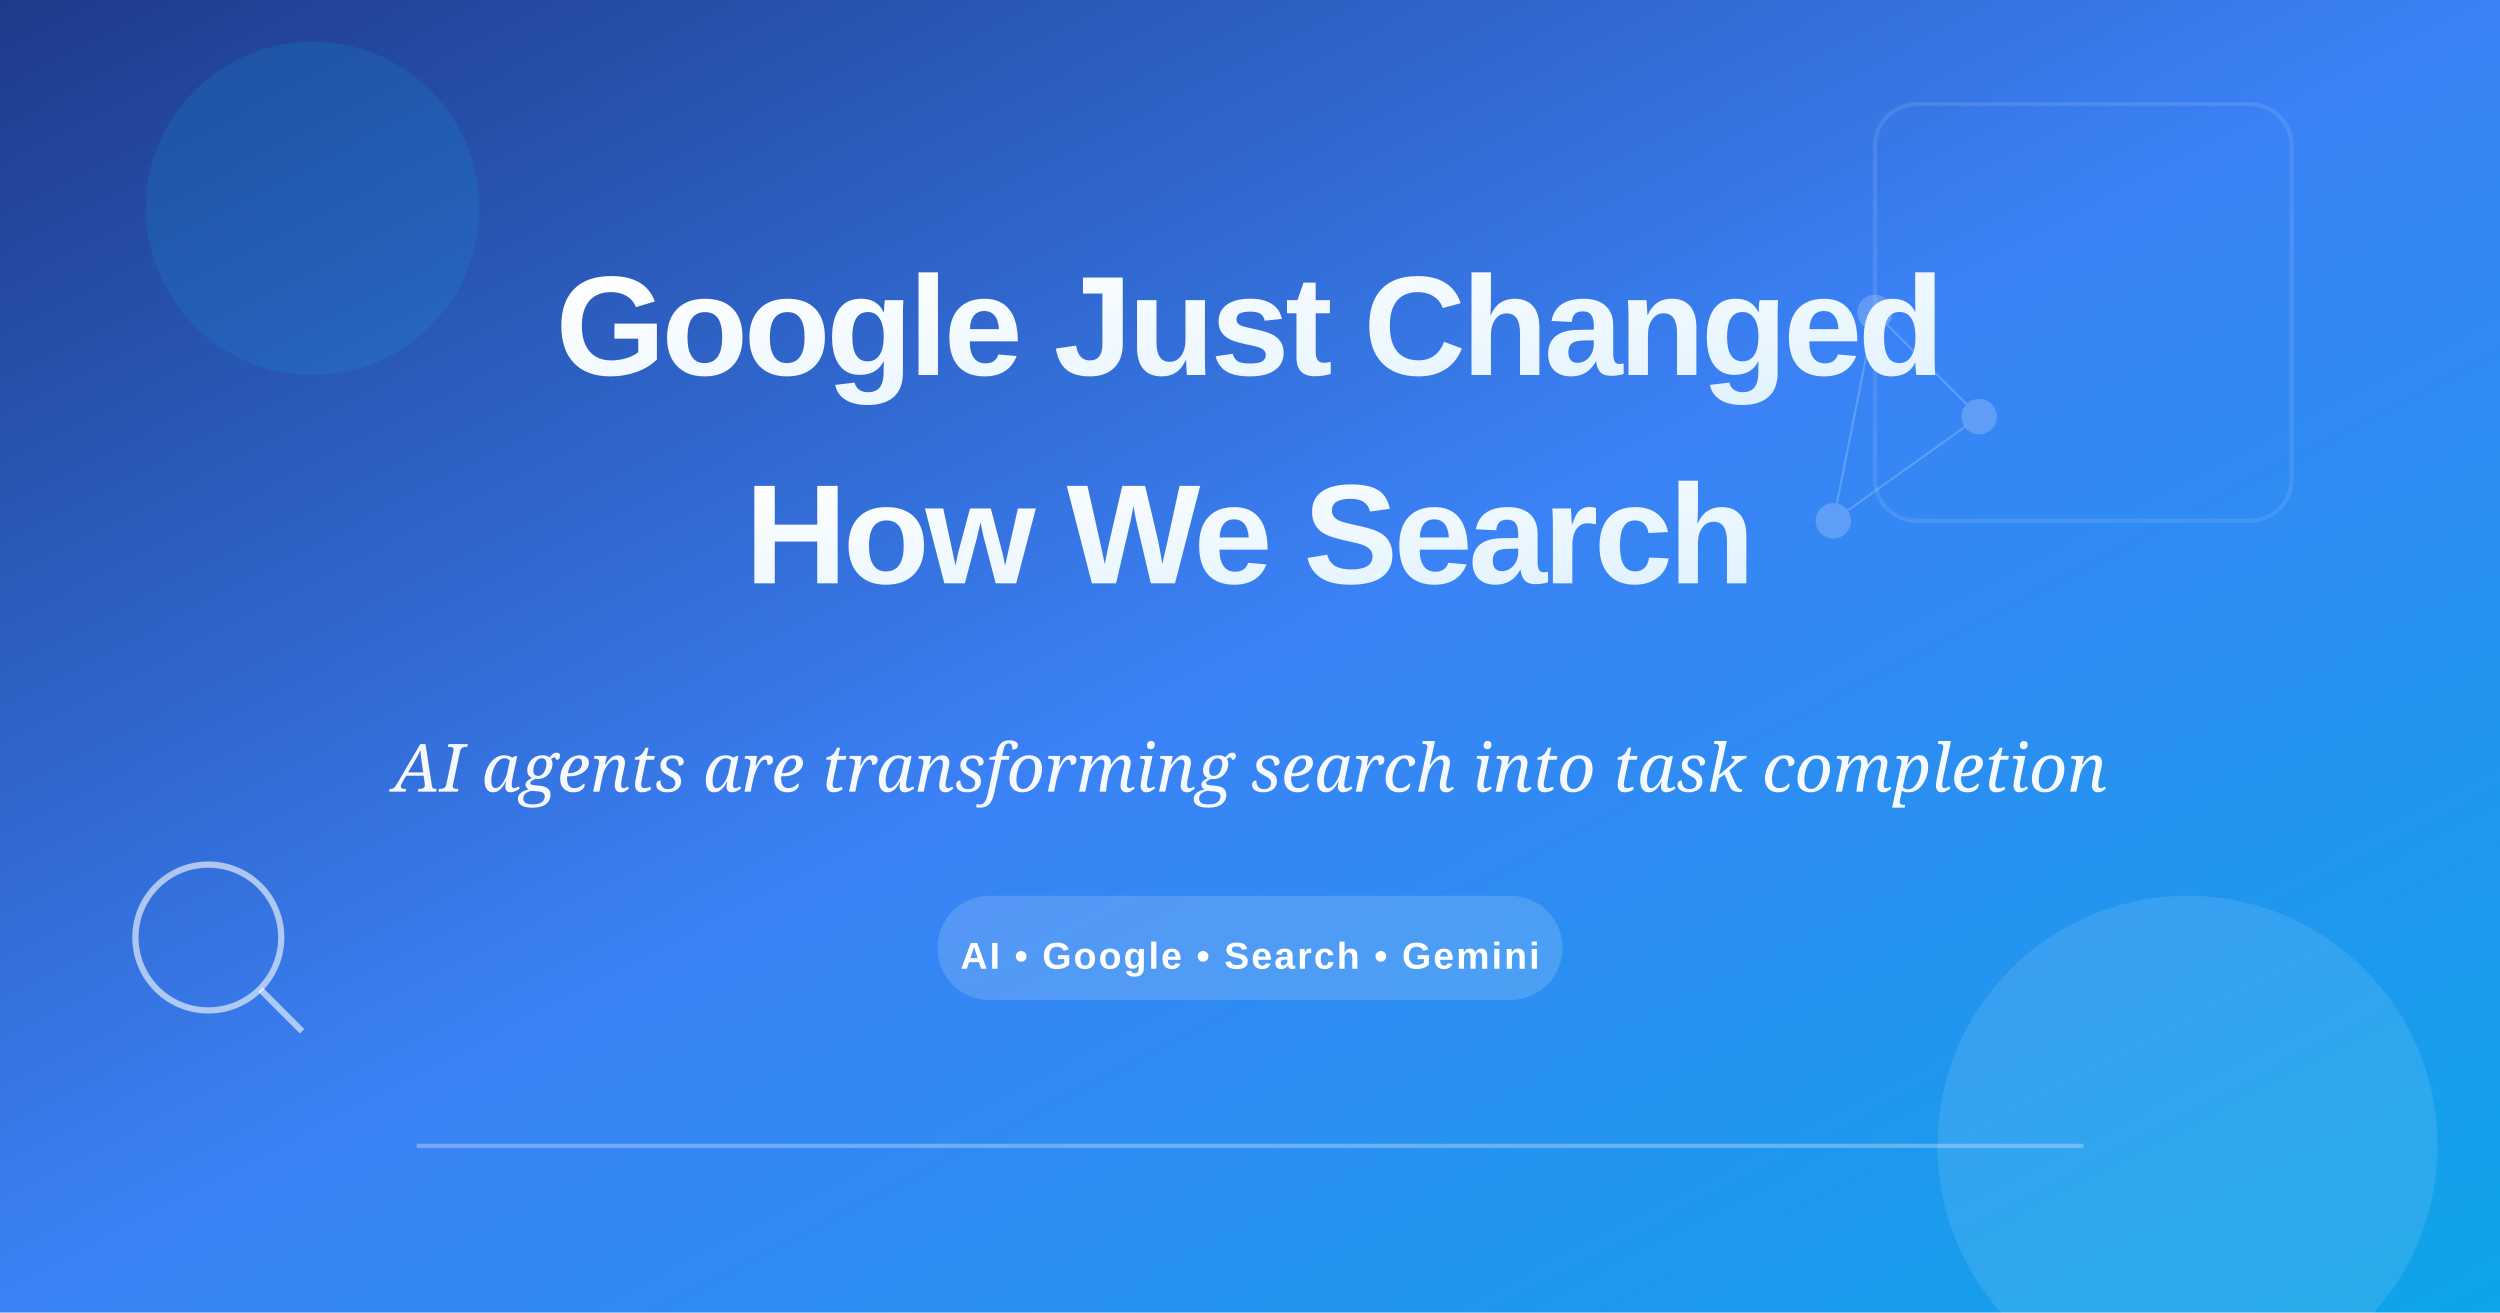
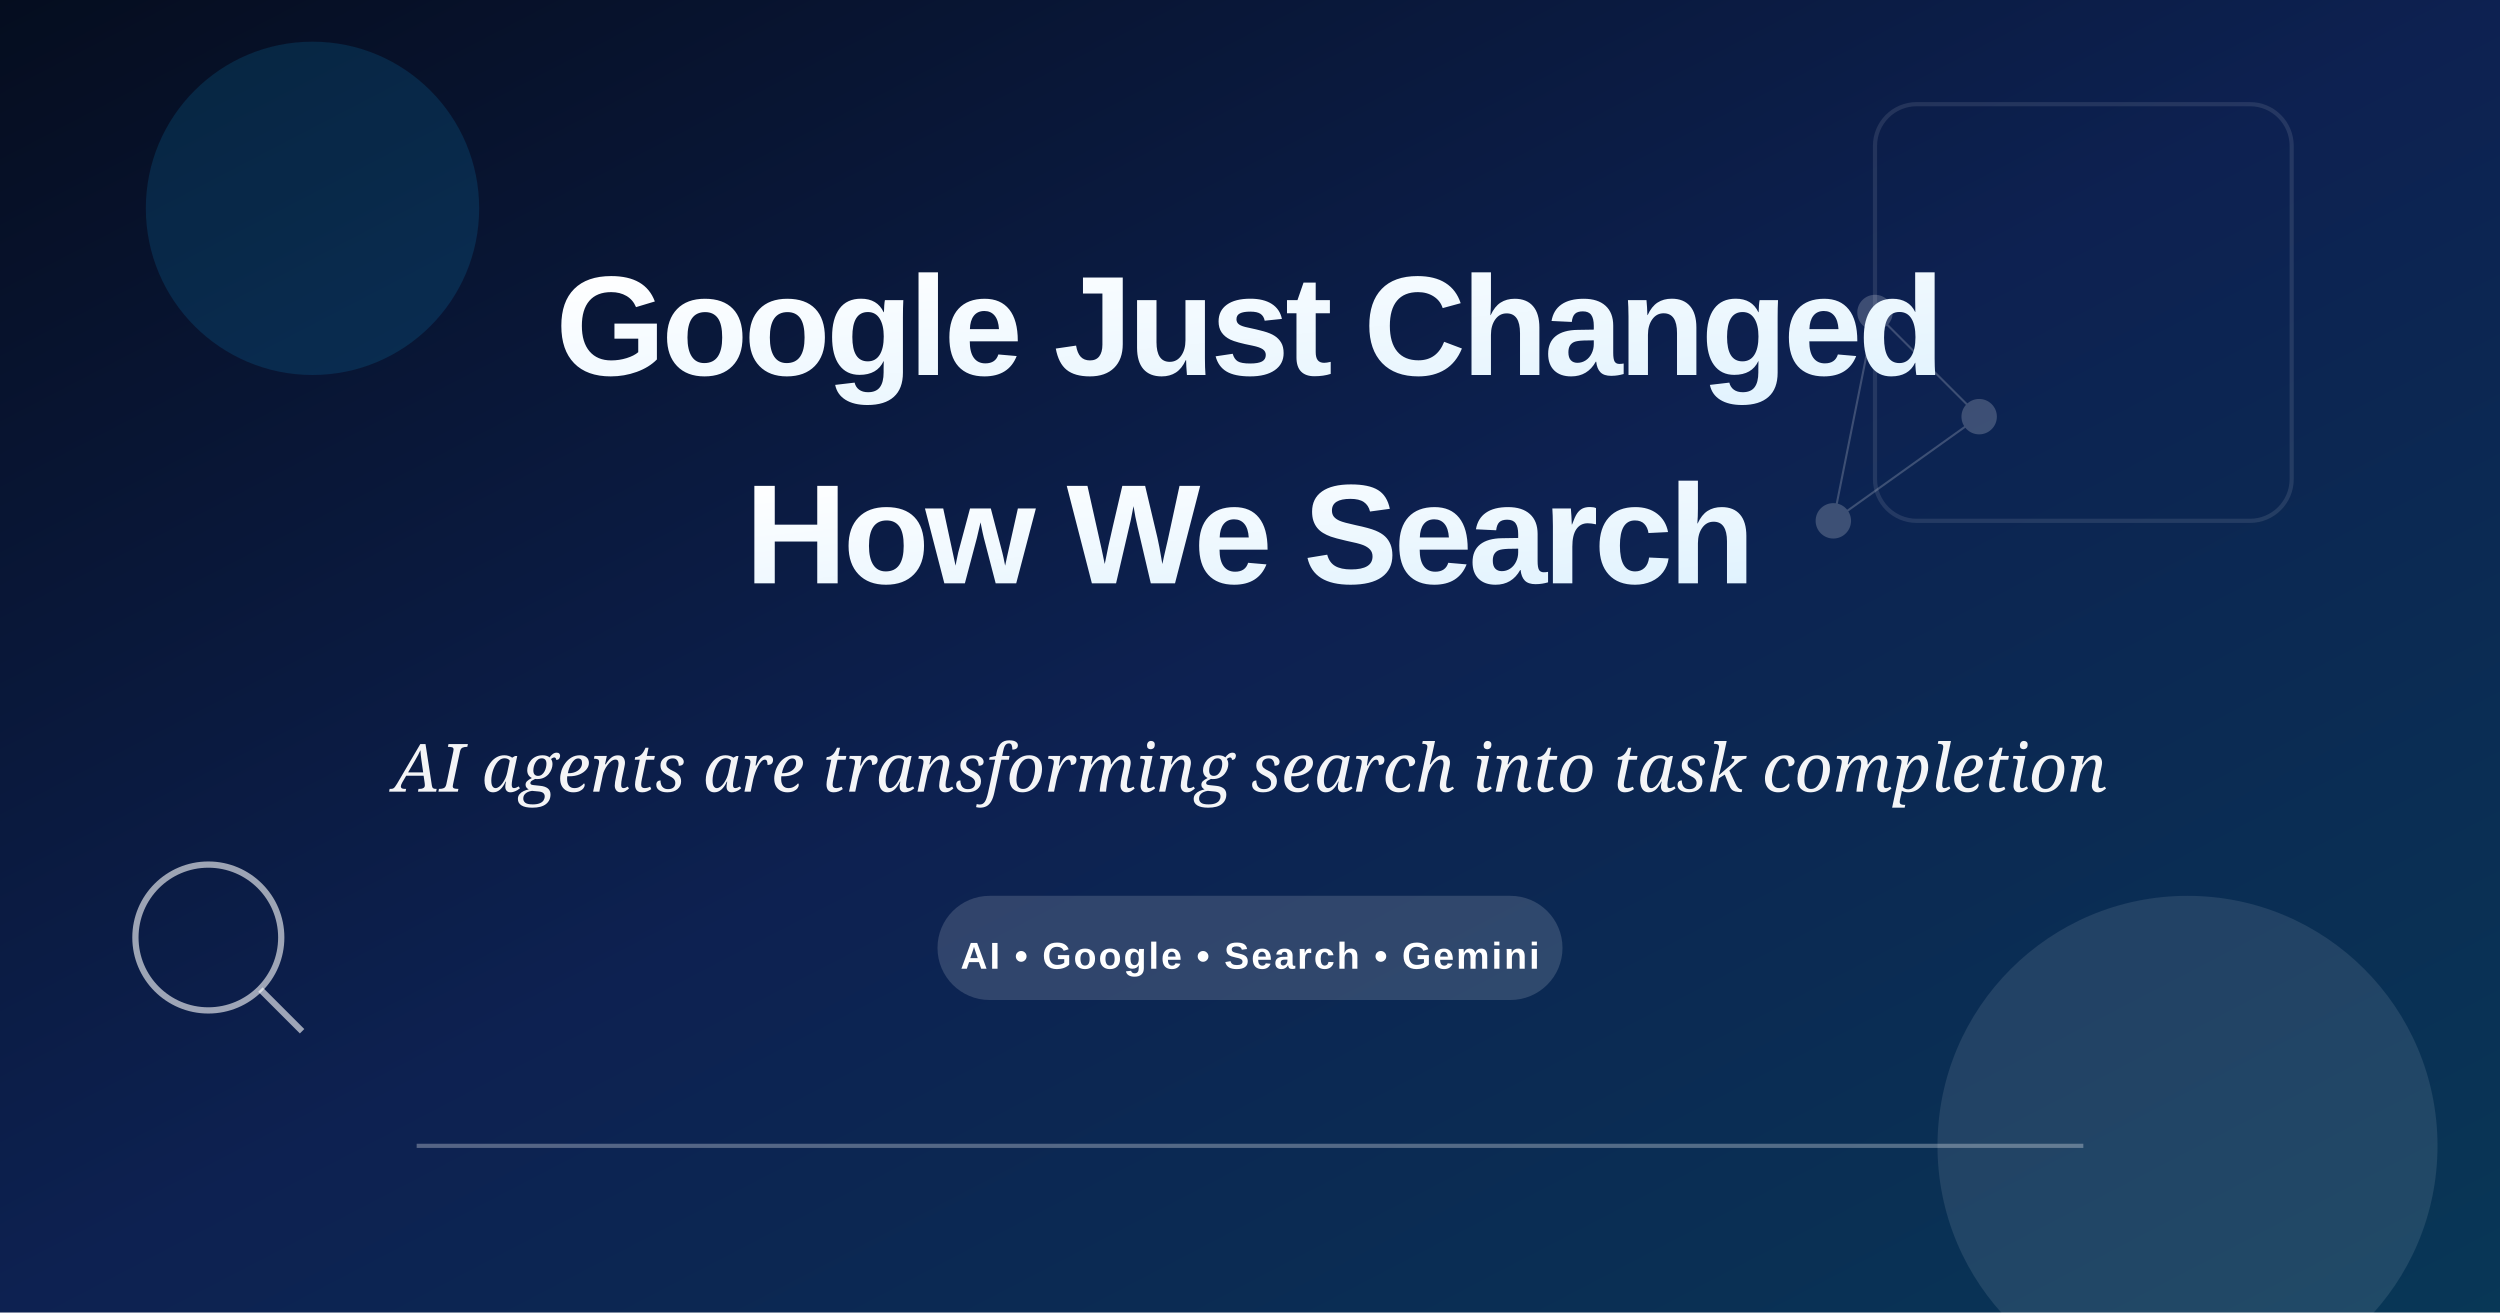
<svg xmlns="http://www.w3.org/2000/svg" viewBox="0 0 1200 630">
  <defs>
    <linearGradient id="bgGradient" x1="0%" y1="0%" x2="100%" y2="100%">
-       <stop offset="0%" style="stop-color:#1e3a8a;stop-opacity:1" />
-       <stop offset="50%" style="stop-color:#3b82f6;stop-opacity:1" />
-       <stop offset="100%" style="stop-color:#0ea5e9;stop-opacity:1" />
+       <stop offset="0%" style="stop-color:#050d1f;stop-opacity:1" />
+       <stop offset="50%" style="stop-color:#0d2151;stop-opacity:1" />
+       <stop offset="100%" style="stop-color:#083756;stop-opacity:1" />
    </linearGradient>
    <linearGradient id="textGradient" x1="0%" y1="0%" x2="100%" y2="100%">
      <stop offset="0%" style="stop-color:#ffffff;stop-opacity:1" />
      <stop offset="100%" style="stop-color:#e0f2fe;stop-opacity:1" />
    </linearGradient>
  </defs>
  <rect width="1200" height="630" fill="url(#bgGradient)" />
  <circle cx="150" cy="100" r="80" fill="#0ea5e9" opacity="0.15" />
  <circle cx="1050" cy="550" r="120" fill="#ffffff" opacity="0.1" />
  <rect x="900" y="50" width="200" height="200" fill="none" stroke="#ffffff" stroke-width="2" opacity="0.1" rx="20" />
  <g transform="translate(100, 450)">
    <circle cx="0" cy="0" r="35" fill="none" stroke="#ffffff" stroke-width="3" opacity="0.6" />
    <line x1="25" y1="25" x2="45" y2="45" stroke="#ffffff" stroke-width="3" opacity="0.6" />
  </g>
  <g opacity="0.2" stroke="#ffffff" stroke-width="1">
    <circle cx="900" cy="150" r="8" fill="#ffffff" />
    <circle cx="950" cy="200" r="8" fill="#ffffff" />
    <circle cx="880" cy="250" r="8" fill="#ffffff" />
    <line x1="900" y1="150" x2="950" y2="200" />
    <line x1="950" y1="200" x2="880" y2="250" />
    <line x1="900" y1="150" x2="880" y2="250" />
  </g>
  <text x="600" y="180" text-anchor="middle" font-family="Arial, sans-serif" font-size="68" font-weight="bold" fill="url(#textGradient)" letter-spacing="-2">
    Google Just Changed
  </text>
  <text x="600" y="280" text-anchor="middle" font-family="Arial, sans-serif" font-size="68" font-weight="bold" fill="url(#textGradient)" letter-spacing="-2">
    How We Search
  </text>
  <text x="600" y="380" text-anchor="middle" font-family="Georgia, serif" font-size="32" fill="#ffffff" opacity="0.95" font-style="italic">
    AI agents are transforming search into task completion
  </text>
  <rect x="450" y="430" width="300" height="50" fill="#ffffff" opacity="0.15" rx="25" />
  <text x="600" y="465" text-anchor="middle" font-family="Arial, sans-serif" font-size="18" fill="#ffffff" font-weight="600" letter-spacing="1">
    AI • Google • Search • Gemini
  </text>
  <line x1="200" y1="550" x2="1000" y2="550" stroke="#ffffff" stroke-width="2" opacity="0.3" />
</svg>
